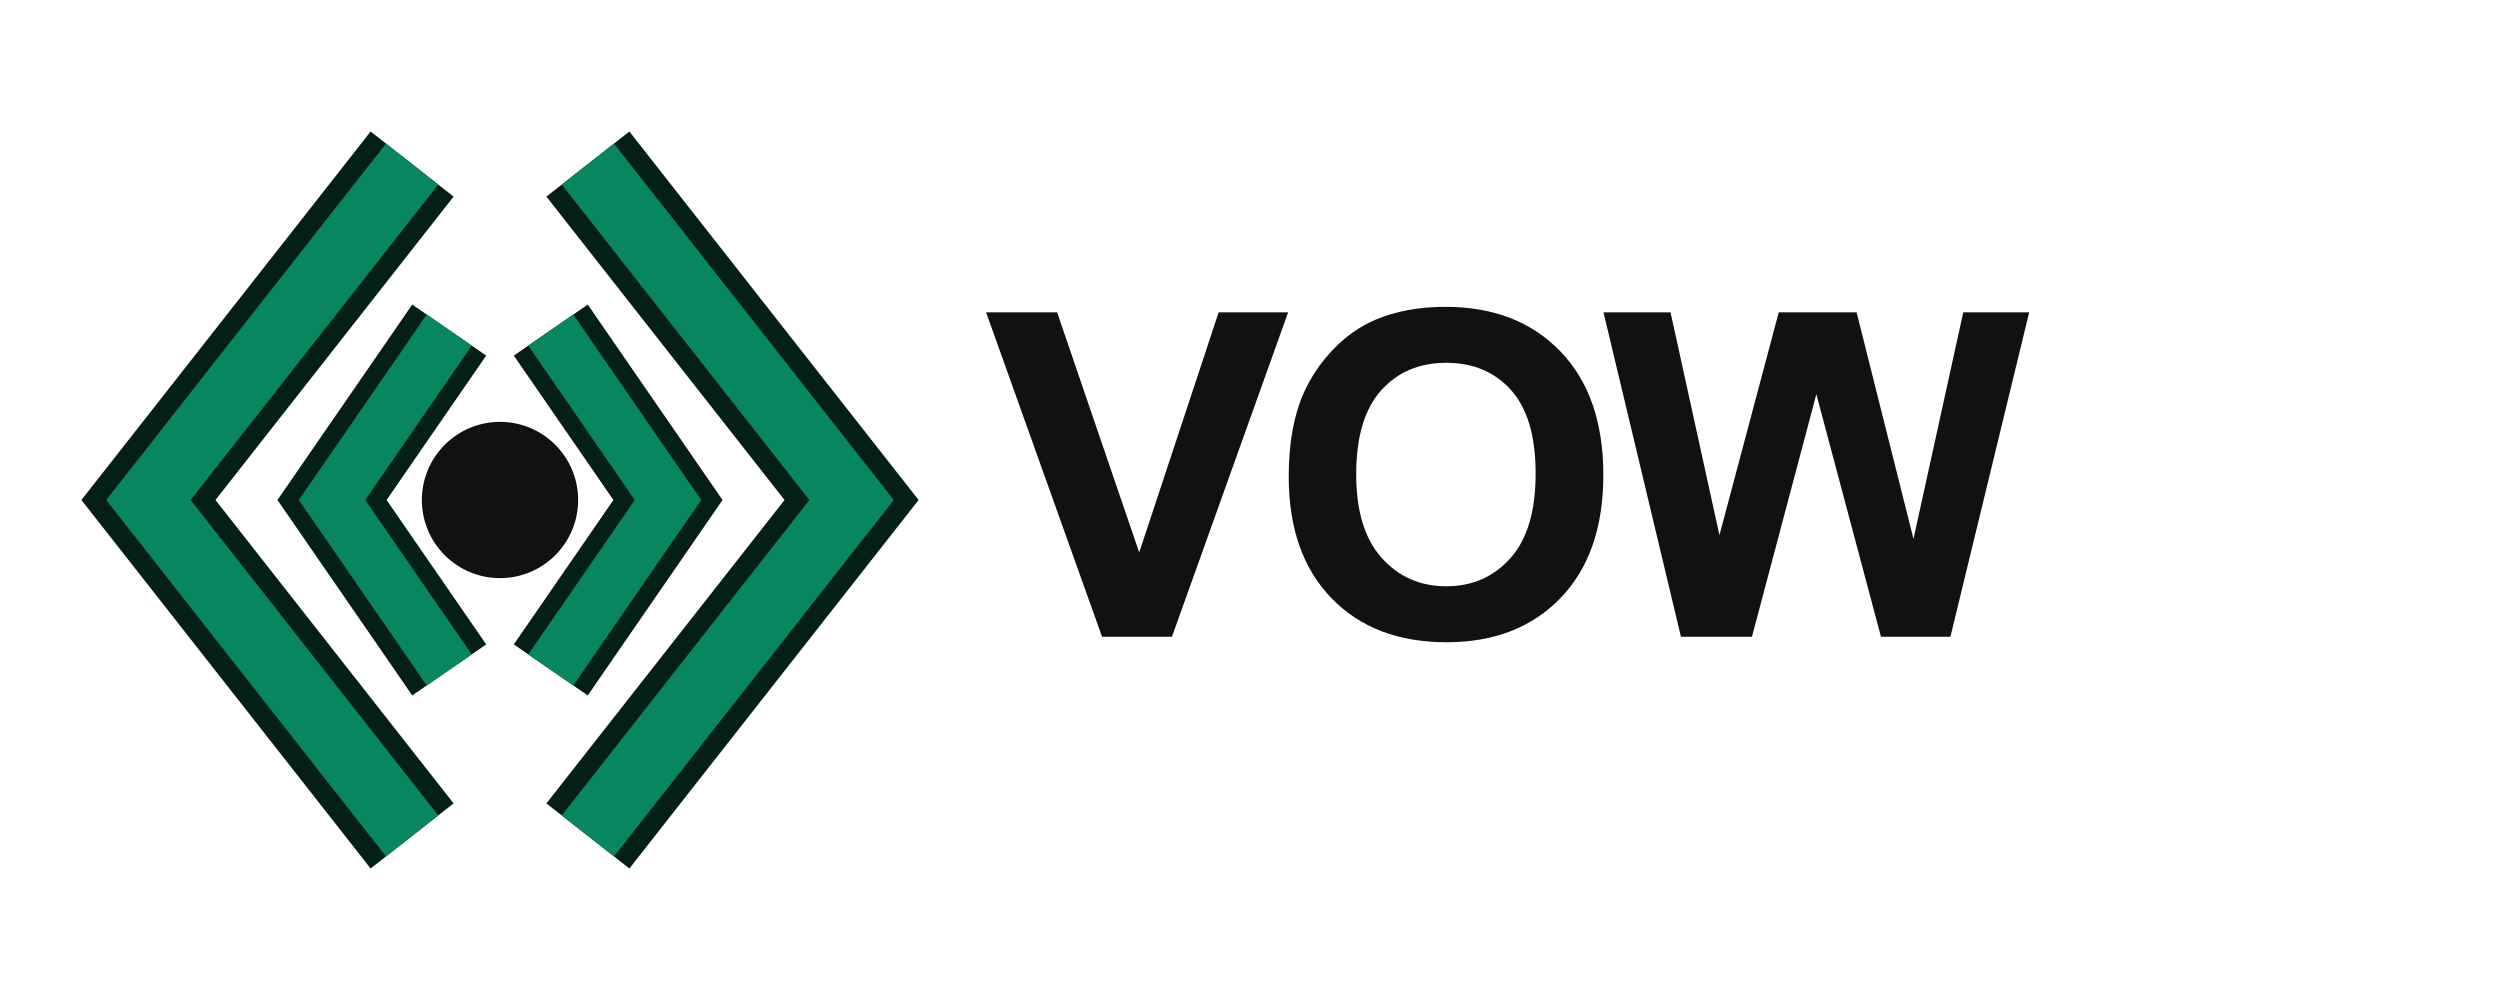
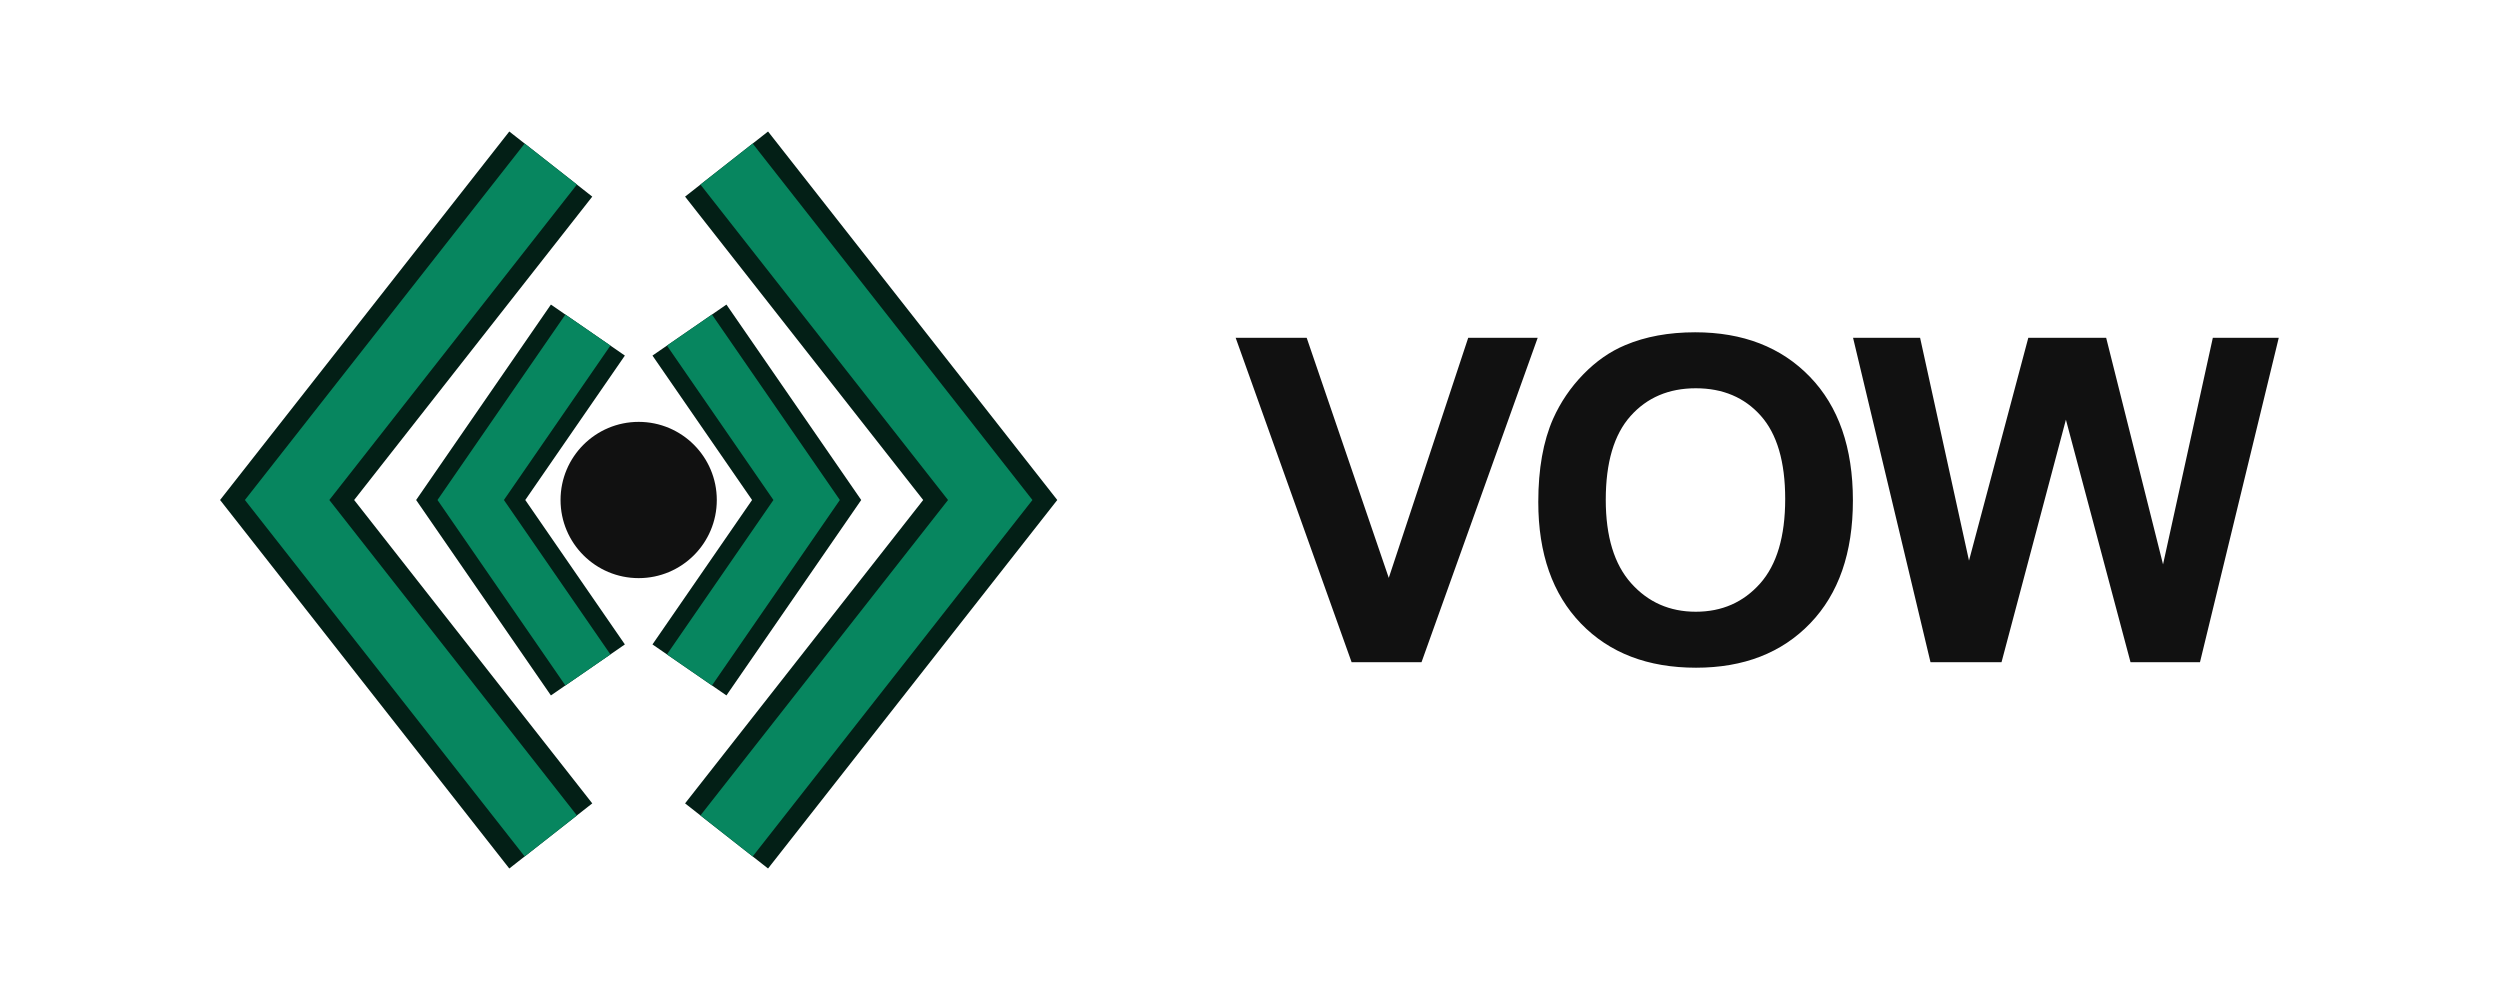
<svg xmlns="http://www.w3.org/2000/svg" width="1280" height="512" viewBox="0 0 1280 512" fill="none">
-   <g>
-     <g stroke-linecap="butt" stroke-linejoin="miter">
-       <path d="M211 84L76 256L211 428" stroke="#031f16" stroke-width="54" />
-       <path d="M211 84L76 256L211 428" stroke="#07865F" stroke-width="34" />
-       <path d="M301 84L436 256L301 428" stroke="#031f16" stroke-width="54" />
-       <path d="M301 84L436 256L301 428" stroke="#07865F" stroke-width="34" />
-       <path d="M230 169L170 256L230 343" stroke="#031f16" stroke-width="46" />
-       <path d="M230 169L170 256L230 343" stroke="#07865F" stroke-width="28" />
-       <path d="M282 169L342 256L282 343" stroke="#031f16" stroke-width="46" />
-       <path d="M282 169L342 256L282 343" stroke="#07865F" stroke-width="28" />
-     </g>
-     <circle cx="256" cy="256" r="40" fill="#111111" />
+   <g stroke-linecap="butt" stroke-linejoin="miter">
+     <path d="M282 84L147 256L282 428" stroke="#031f16" stroke-width="54" />
+     <path d="M282 84L147 256L282 428" stroke="#07865F" stroke-width="34" />
+     <path d="M372 84L507 256L372 428" stroke="#031f16" stroke-width="54" />
+     <path d="M372 84L507 256L372 428" stroke="#07865F" stroke-width="34" />
+     <path d="M301 169L241 256L301 343" stroke="#031f16" stroke-width="46" />
+     <path d="M301 169L241 256L301 343" stroke="#07865F" stroke-width="28" />
+     <path d="M353 169L413 256L353 343" stroke="#031f16" stroke-width="46" />
+     <path d="M353 169L413 256L353 343" stroke="#07865F" stroke-width="28" />
  </g>
-   <path fill="#111111" d="M564.246,326L504.887,159.93 541.25,159.93 583.277,282.84 623.945,159.93 659.516,159.93 600.043,326z M659.824,243.984C659.824,227.068 662.354,212.87 667.414,201.391 671.19,192.932 676.344,185.342 682.877,178.621 689.41,171.9 696.565,166.915 704.344,163.668 714.69,159.288 726.622,157.098 740.141,157.098 764.609,157.098 784.188,164.688 798.877,179.867 813.566,195.047 820.91,216.155 820.91,243.191 820.91,270.001 813.622,290.977 799.047,306.119 784.471,321.261 764.987,328.832 740.594,328.832 715.898,328.832 696.263,321.299 681.688,306.232 667.112,291.166 659.824,270.417 659.824,243.984z M694.375,242.852C694.375,261.656 698.717,275.911 707.402,285.615 716.087,295.32 727.113,300.172 740.48,300.172 753.848,300.172 764.817,295.357 773.389,285.729 781.96,276.1 786.246,261.656 786.246,242.398 786.246,223.367 782.074,209.169 773.729,199.805 765.383,190.44 754.301,185.758 740.48,185.758 726.66,185.758 715.521,190.497 707.062,199.975 698.604,209.452 694.375,223.745 694.375,242.852z M860.641,326L820.992,159.93 855.316,159.93 880.352,274.004 910.711,159.93 950.586,159.93 979.699,275.93 1005.188,159.93 1038.945,159.93 998.617,326 963.047,326 929.969,201.844 897.004,326z" />
+   <circle cx="327" cy="256" r="40" fill="#111111" />
+   <path fill="#111111" d="M692.021,339.035L632.662,172.965 669.025,172.965 711.053,295.875 751.721,172.965 787.291,172.965 727.818,339.035z M787.6,257.02C787.6,240.103 790.13,225.905 795.189,214.426 798.965,205.967 804.12,198.378 810.652,191.656 817.185,184.935 824.34,179.951 832.119,176.703 842.465,172.323 854.398,170.133 867.916,170.133 892.385,170.133 911.963,177.723 926.652,192.902 941.341,208.082 948.686,229.19 948.686,256.227 948.686,283.036 941.398,304.012 926.822,319.154 912.247,334.296 892.762,341.867 868.369,341.867 843.674,341.867 824.038,334.334 809.463,319.268 794.887,304.201 787.6,283.452 787.6,257.02z M822.15,255.887C822.15,274.691 826.493,288.946 835.178,298.65 843.863,308.355 854.889,313.207 868.256,313.207 881.623,313.207 892.592,308.393 901.164,298.764 909.736,289.135 914.021,274.691 914.021,255.434 914.021,236.402 909.849,222.204 901.504,212.84 893.159,203.475 882.076,198.793 868.256,198.793 854.436,198.793 843.296,203.532 834.838,213.01 826.38,222.488 822.15,236.78 822.15,255.887z M988.416,339.035L948.768,172.965 983.092,172.965 1008.127,287.039 1038.486,172.965 1078.361,172.965 1107.475,288.965 1132.963,172.965 1166.721,172.965 1126.393,339.035 1090.822,339.035 1057.744,214.879 1024.779,339.035z" />
</svg>
